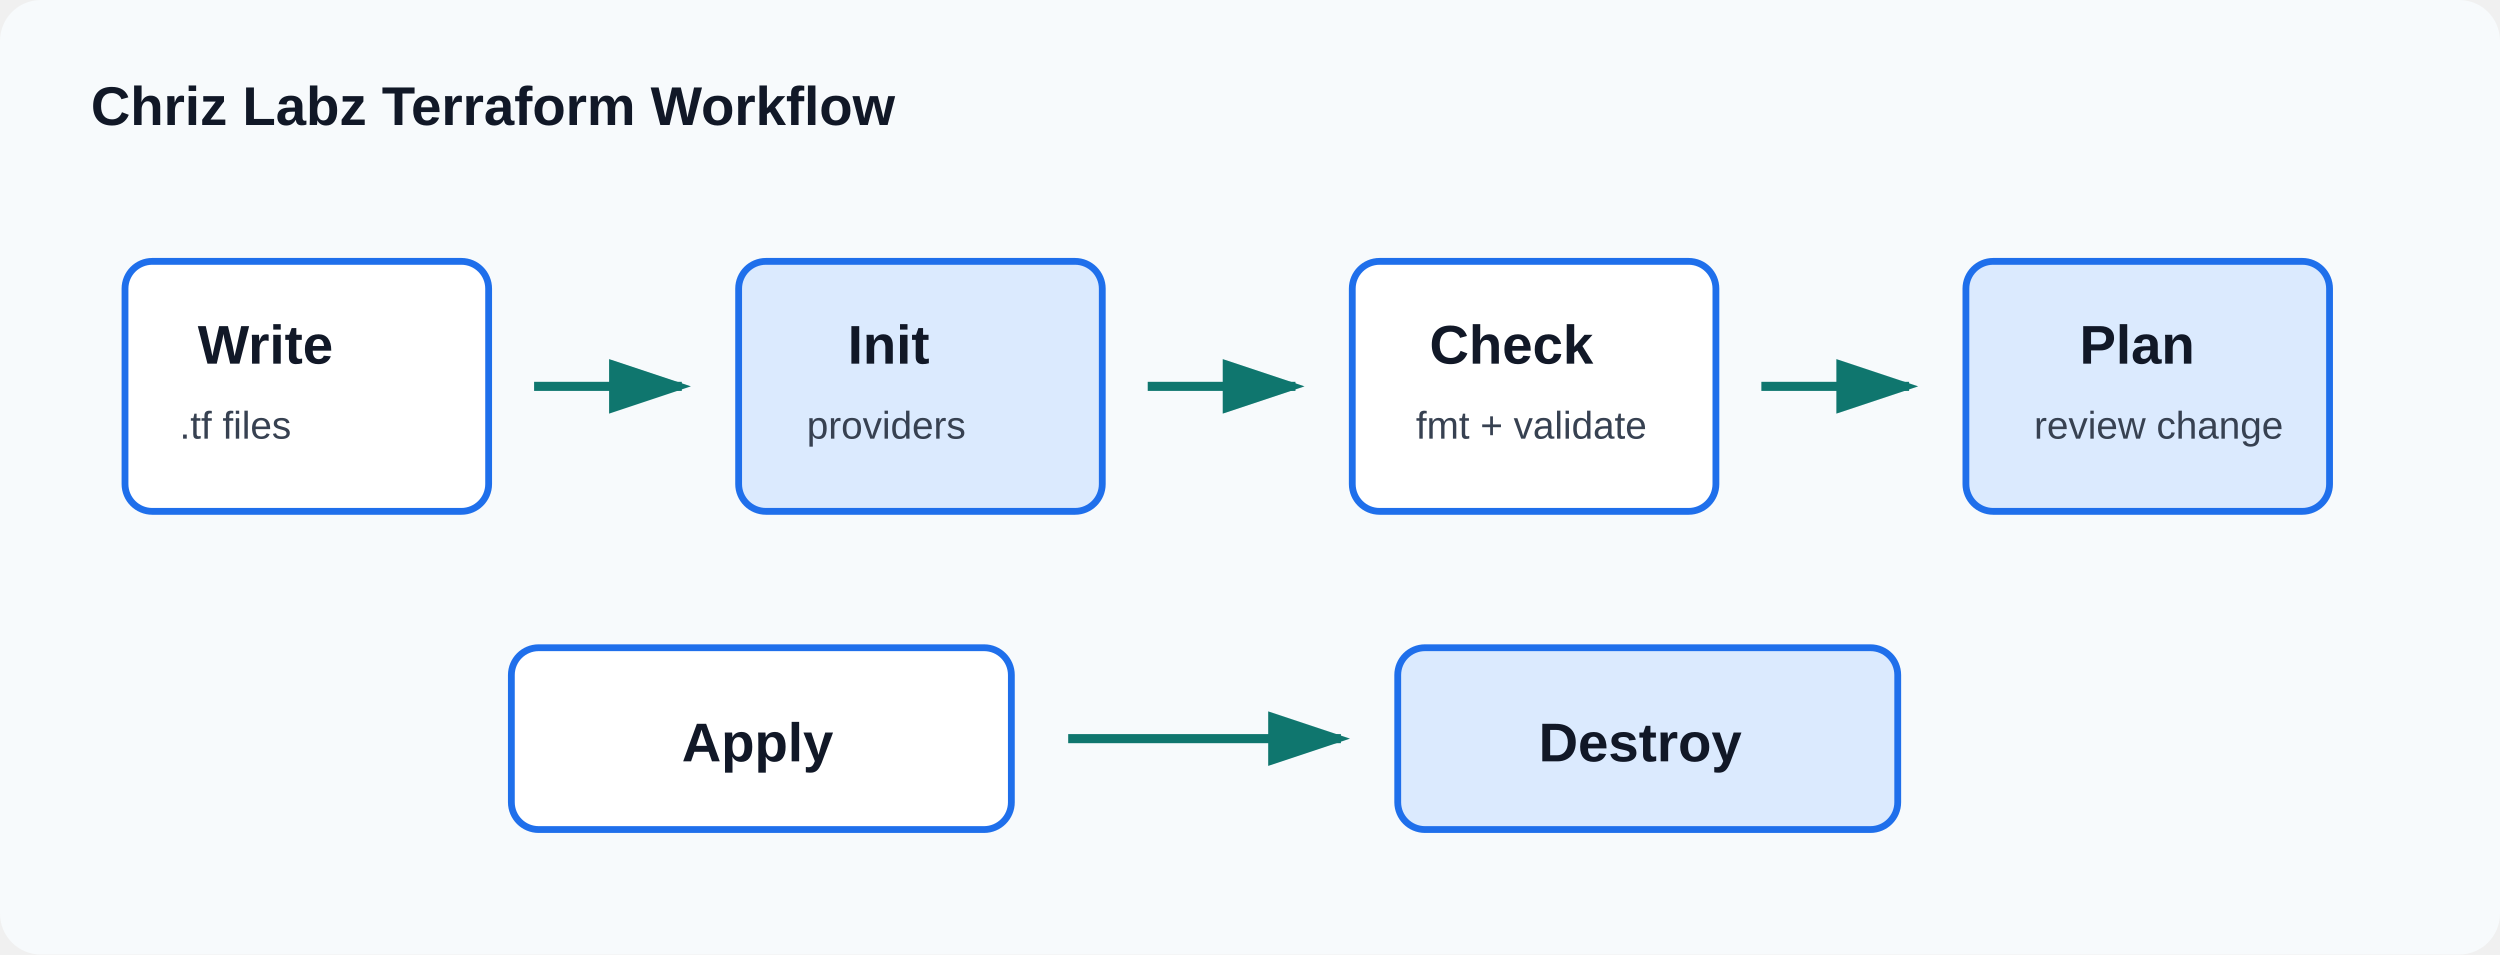
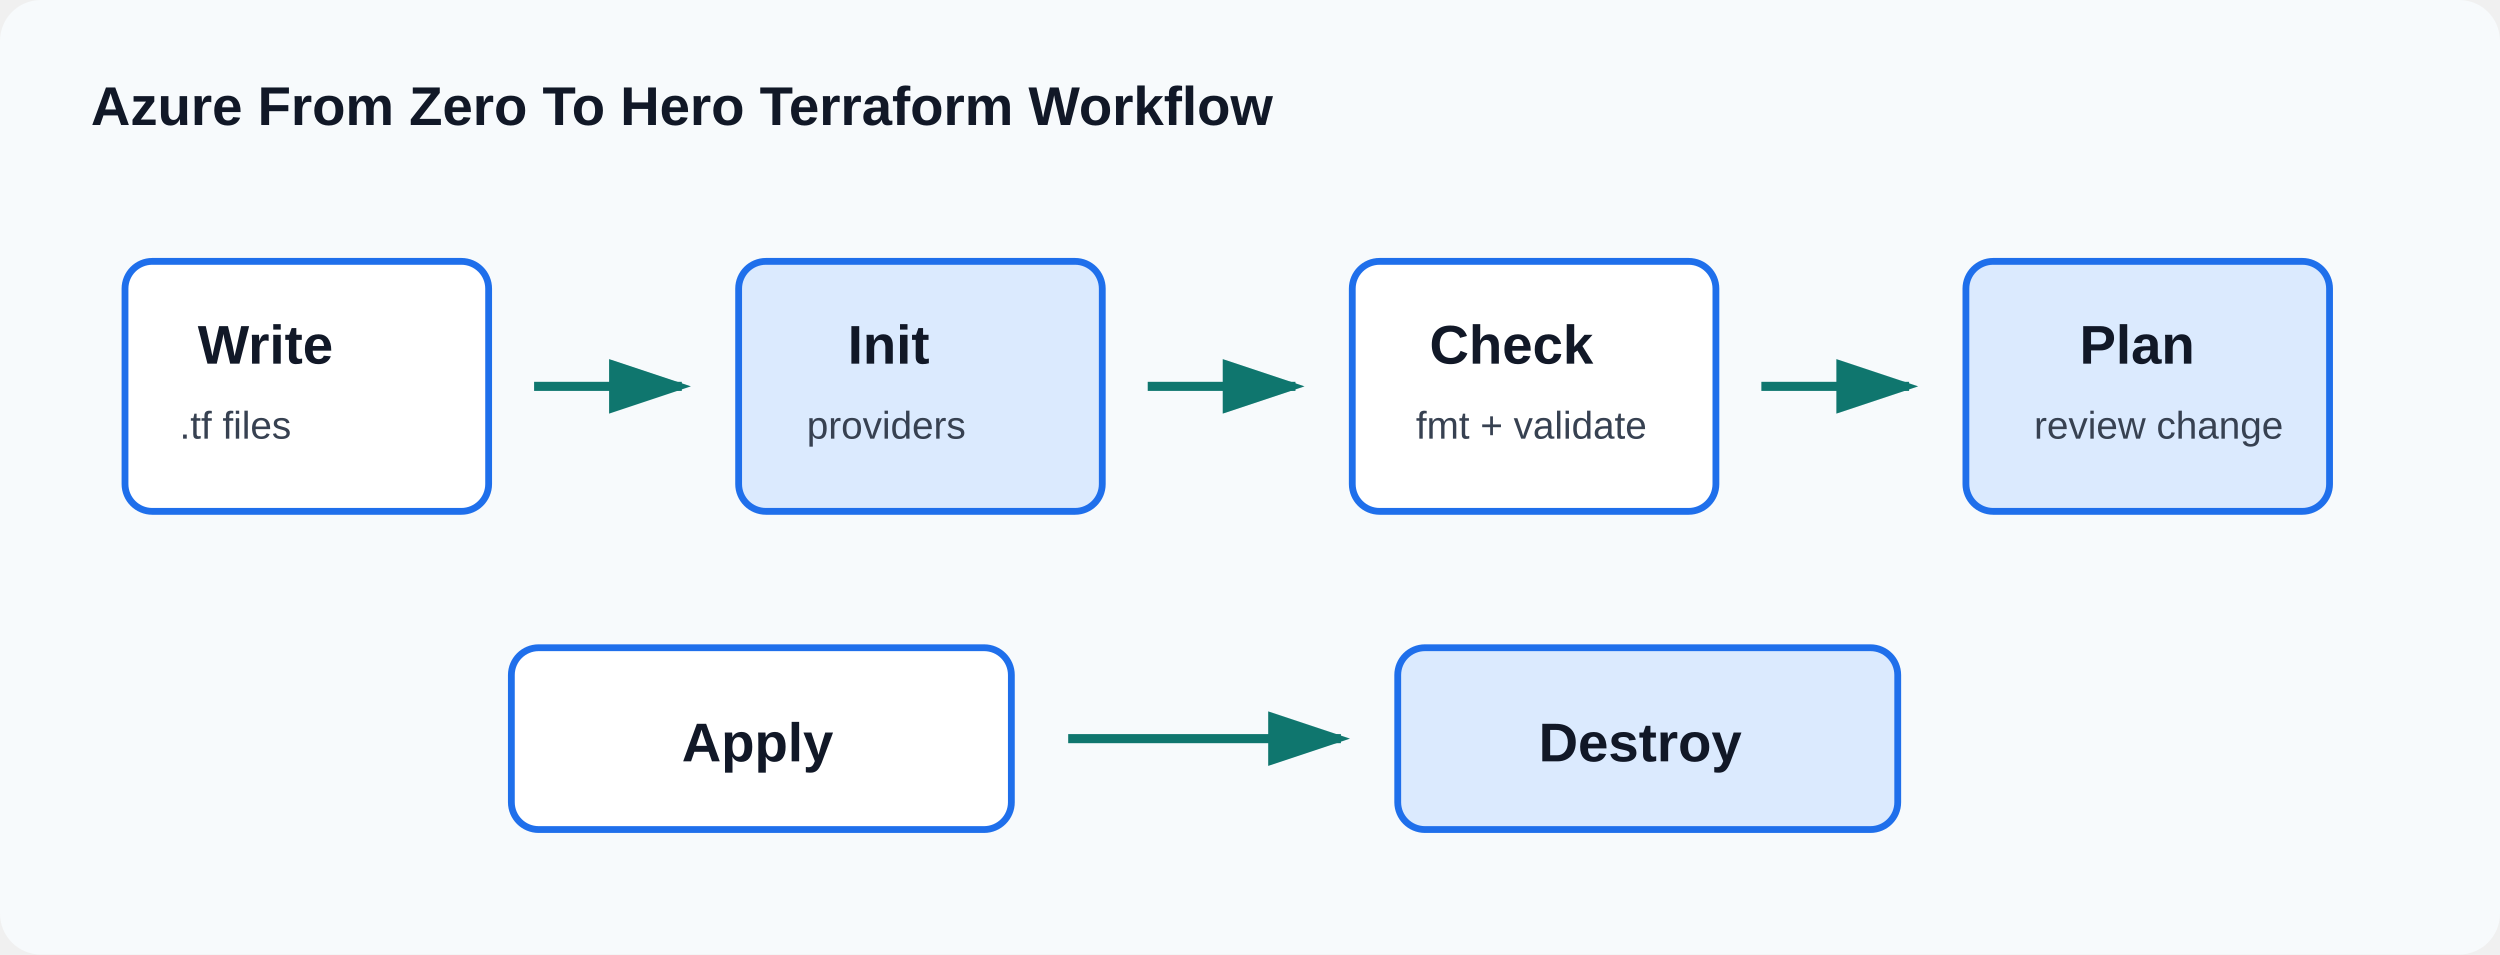
<svg xmlns="http://www.w3.org/2000/svg" width="1100" height="420" viewBox="0 0 1100 420" role="img" aria-labelledby="title desc">
  <style>.bg{fill:#f7fafc}.box{fill:#ffffff;stroke:#1f6feb;stroke-width:3}.accent{fill:#dbeafe}.text{font:600 24px Arial,sans-serif;fill:#111827}.small{font:17px Arial,sans-serif;fill:#374151}.arrow{stroke:#0f766e;stroke-width:4;marker-end:url(#arrow)}</style>
  <defs>
    <marker id="arrow" markerWidth="10" markerHeight="10" refX="8" refY="3" orient="auto">
      <path d="M0,0 L0,6 L9,3 z" fill="#0f766e" />
    </marker>
  </defs>
  <rect class="bg" width="1100" height="420" rx="18" />
-   <text class="text" x="40" y="55">Chriz Labz Terraform Workflow</text>
+   <text class="text" x="40" y="55">Azure From Zero To Hero Terraform Workflow</text>
  <g transform="translate(55 115)">
    <rect class="box" width="160" height="110" rx="12" />
    <text class="text" x="32" y="45">Write</text>
    <text class="small" x="24" y="78">.tf files</text>
    <line class="arrow" x1="180" y1="55" x2="245" y2="55" />
    <rect class="box accent" x="270" width="160" height="110" rx="12" />
    <text class="text" x="318" y="45">Init</text>
    <text class="small" x="300" y="78">providers</text>
    <line class="arrow" x1="450" y1="55" x2="515" y2="55" />
    <rect class="box" x="540" width="160" height="110" rx="12" />
    <text class="text" x="574" y="45">Check</text>
    <text class="small" x="568" y="78">fmt + validate</text>
    <line class="arrow" x1="720" y1="55" x2="785" y2="55" />
    <rect class="box accent" x="810" width="160" height="110" rx="12" />
    <text class="text" x="860" y="45">Plan</text>
    <text class="small" x="840" y="78">review change</text>
  </g>
  <g transform="translate(225 285)">
    <rect class="box" width="220" height="80" rx="12" />
    <text class="text" x="75" y="50">Apply</text>
    <line class="arrow" x1="245" y1="40" x2="365" y2="40" />
    <rect class="box accent" x="390" width="220" height="80" rx="12" />
    <text class="text" x="452" y="50">Destroy</text>
  </g>
</svg>
